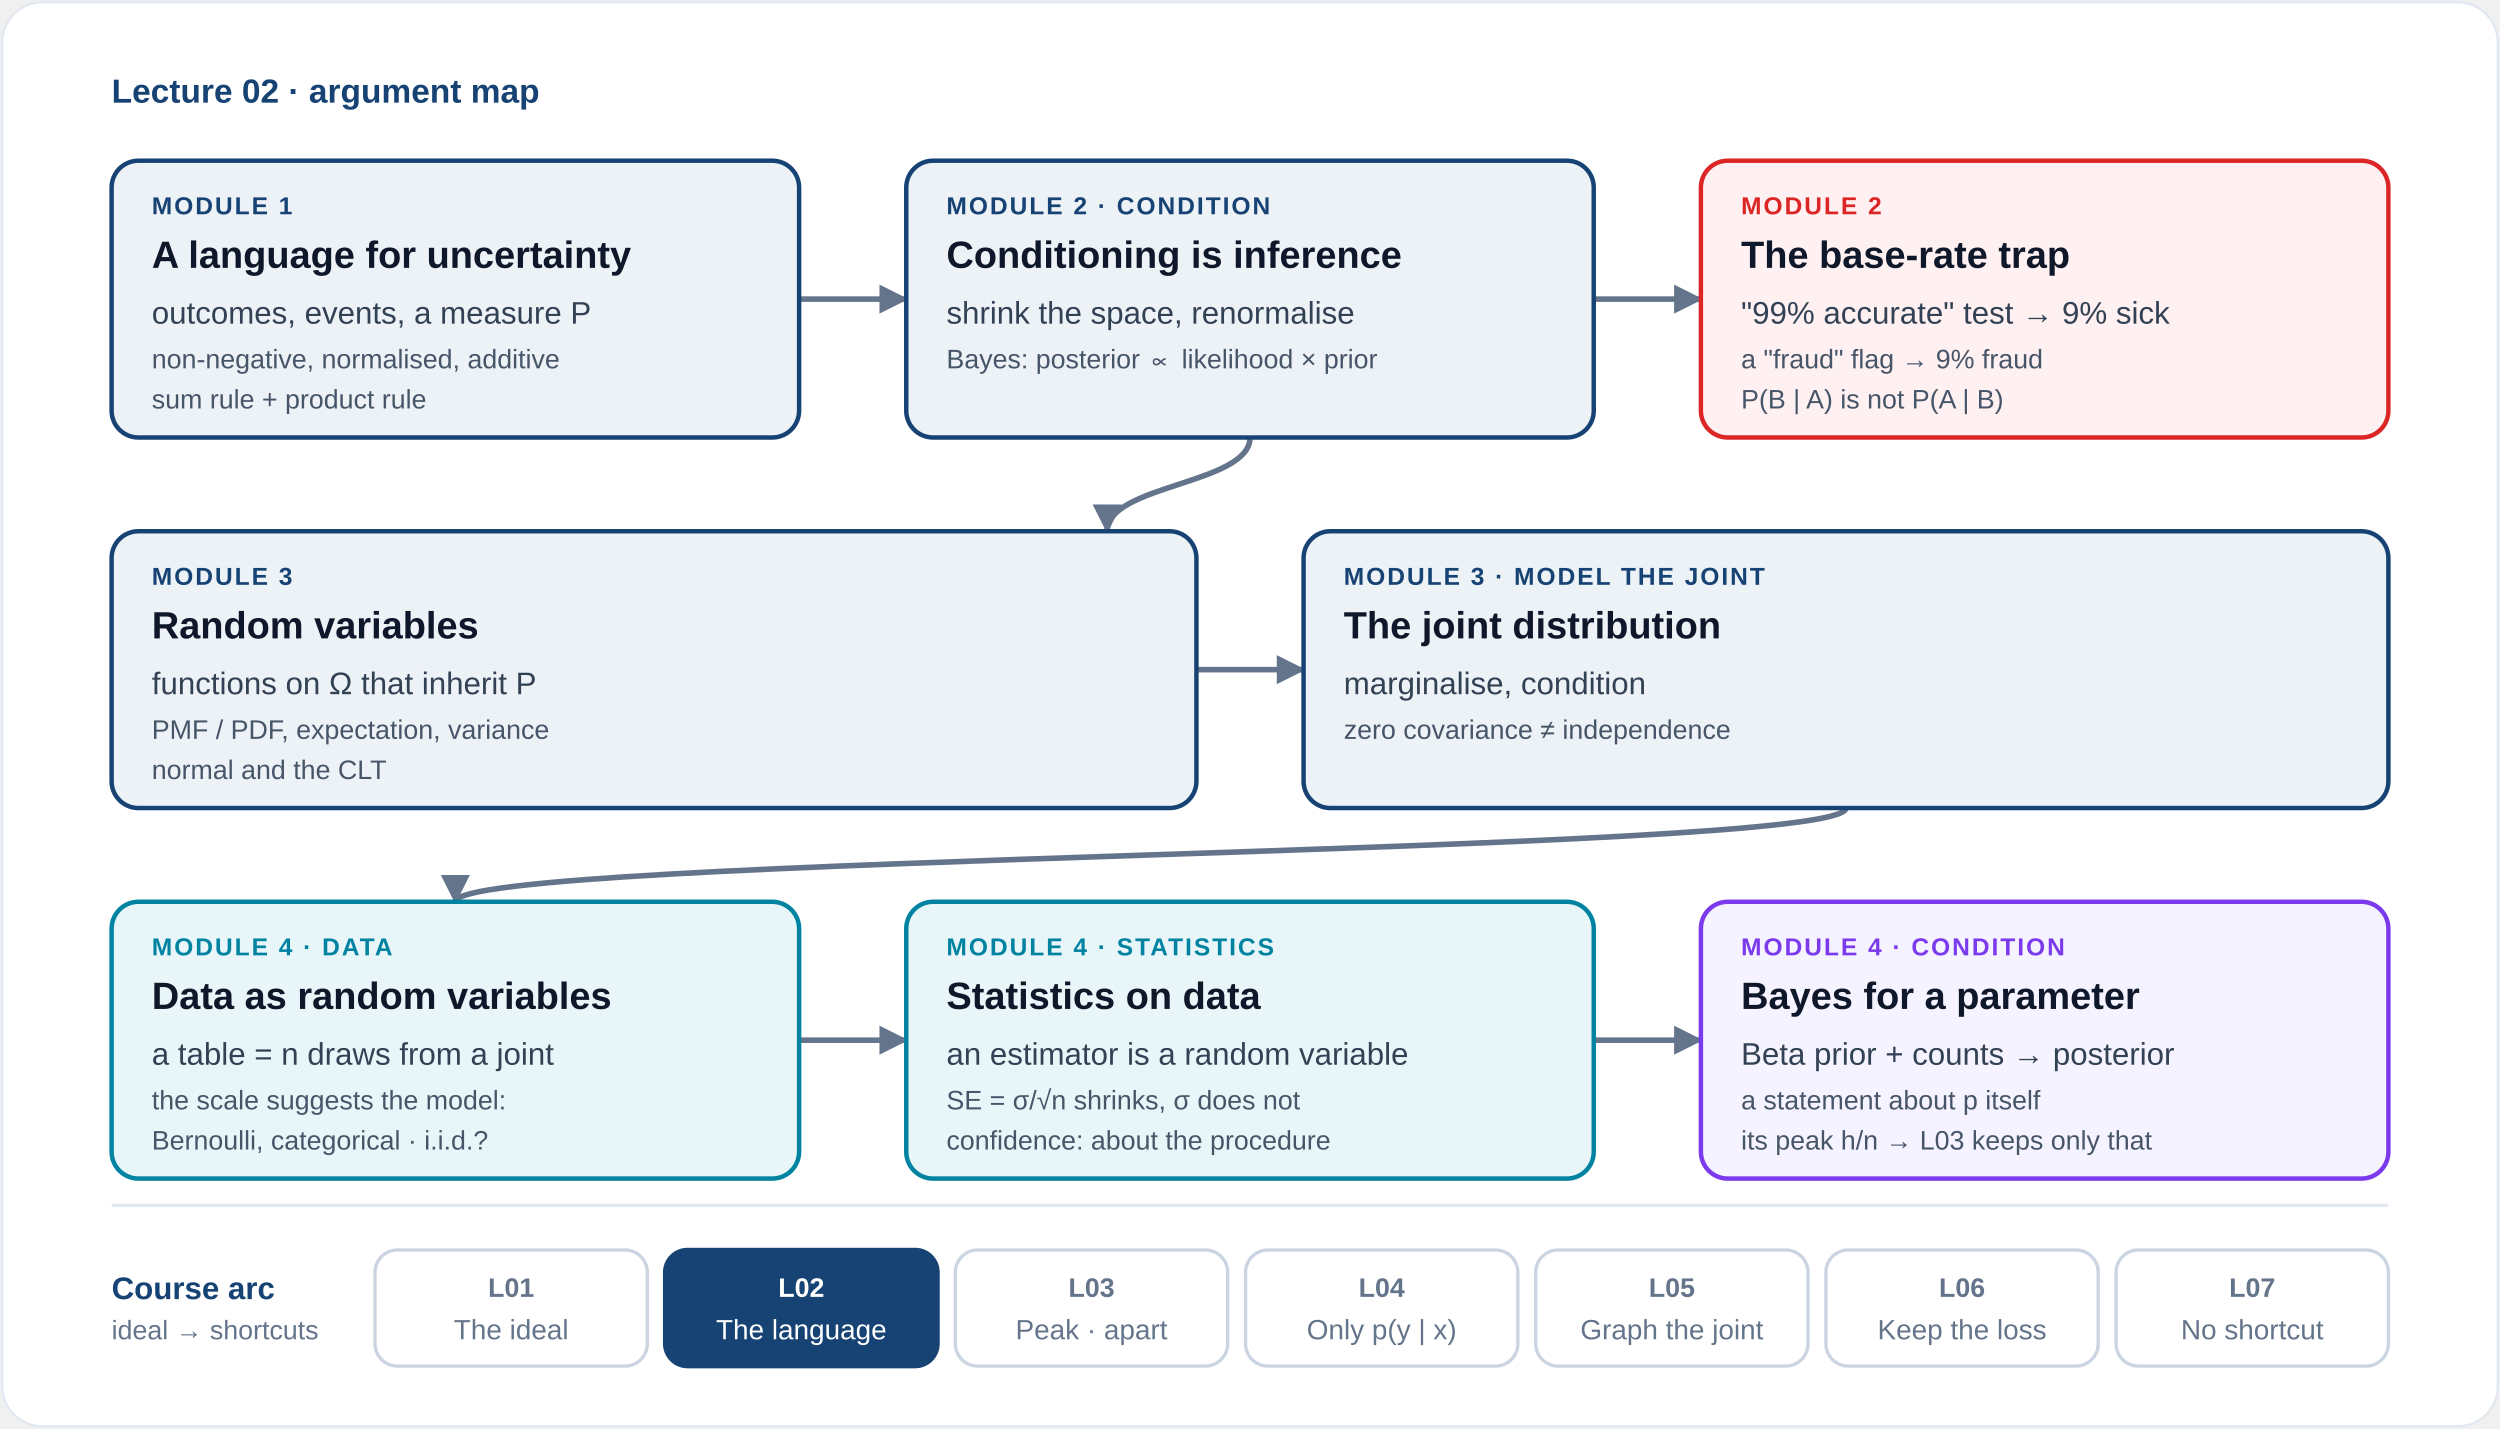
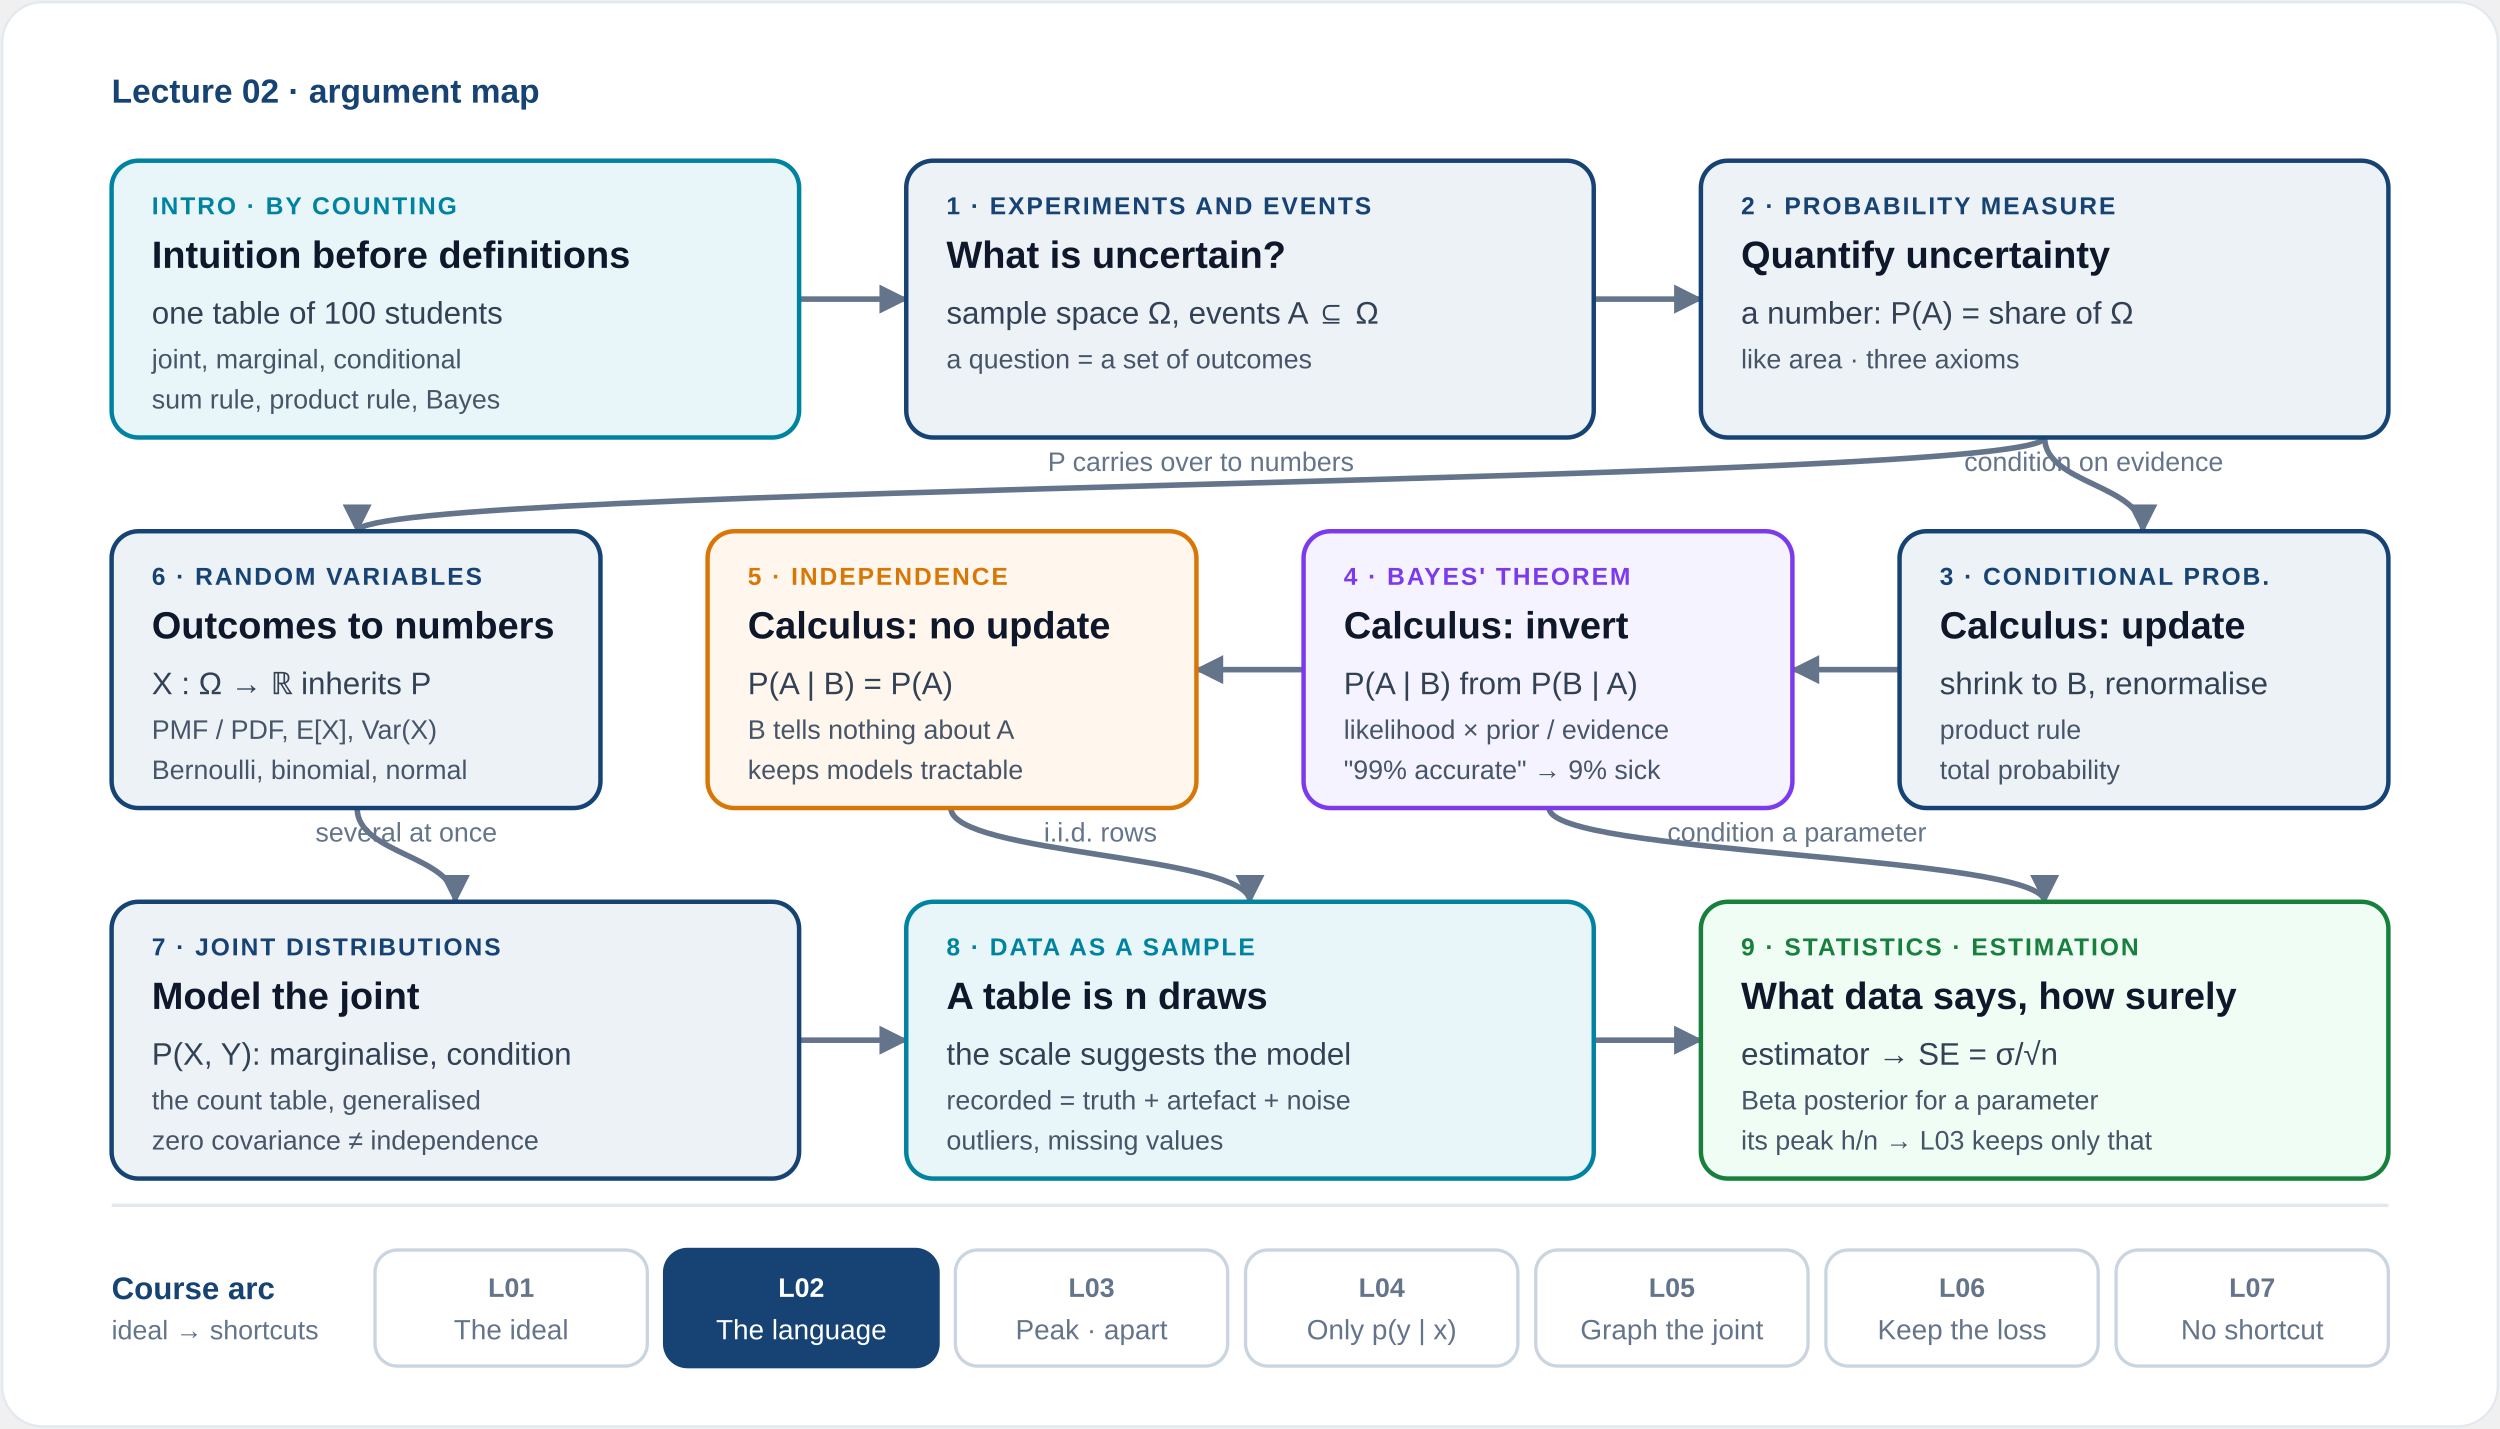
<svg xmlns="http://www.w3.org/2000/svg" viewBox="0 0 1120 640" role="img" aria-labelledby="title desc">
  <defs>
    <marker id="arrow" markerUnits="userSpaceOnUse" markerWidth="13" markerHeight="13" refX="12" refY="6.5" orient="auto">
      <path d="M0,0 L13,6.5 L0,13 Z" fill="#64748b" />
    </marker>
    <style>
      .head { font: 700 17px Arial, "Helvetica Neue", sans-serif; fill: #0f172a; }
      .text { font: 14px Arial, "Helvetica Neue", sans-serif; fill: #334155; }
      .small { font: 12px Arial, "Helvetica Neue", sans-serif; fill: #475569; }
      .tag { font: 700 11px Arial, "Helvetica Neue", sans-serif; letter-spacing: 0.08em; }
      .arclabel { font: 700 14px Arial, "Helvetica Neue", sans-serif; fill: #164374; }
      .arcsub { font: 12px Arial, "Helvetica Neue", sans-serif; fill: #64748b; }
      .arcnum { font: 700 12px Arial, "Helvetica Neue", sans-serif; }
      .arcname { font: 12.5px Arial, "Helvetica Neue", sans-serif; }
      .arrow { stroke: #64748b; stroke-width: 2.5; fill: none; marker-end: url(#arrow); }
    </style>
  </defs>
  <rect x="1" y="1" width="1118" height="638" rx="18" fill="#ffffff" stroke="#e2e8f0" />
  <text x="50" y="46" class="arclabel" style="font-size:15px">Lecture 02 · argument map</text>
  <path d="M358 134 H406" class="arrow" />
  <path d="M714 134 H762" class="arrow" />
-   <path d="M560 196 C560 217 496 217 496 238" class="arrow" />
-   <path d="M536 300 H584" class="arrow" />
-   <path d="M827 362 C827 383 204 383 204 404" class="arrow" />
+   <path d="M916 196 C916 217 960 217 960 238" class="arrow" />
+   <text x="938" y="211" text-anchor="middle" class="arcsub">condition on evidence</text>
+   <path d="M851 300 H803" class="arrow" />
+   <path d="M584 300 H536" class="arrow" />
+   <path d="M916 196 C916 217 160 217 160 238" class="arrow" />
+   <text x="538" y="211" text-anchor="middle" class="arcsub">P carries over to numbers</text>
+   <path d="M160 362 C160 383 204 383 204 404" class="arrow" />
+   <text x="182" y="377" text-anchor="middle" class="arcsub">several at once</text>
+   <path d="M426 362 C426 383 560 383 560 404" class="arrow" />
+   <text x="493" y="377" text-anchor="middle" class="arcsub">i.i.d. rows</text>
+   <path d="M694 362 C694 383 916 383 916 404" class="arrow" />
+   <text x="805" y="377" text-anchor="middle" class="arcsub">condition a parameter</text>
  <path d="M358 466 H406" class="arrow" />
  <path d="M714 466 H762" class="arrow" />
  <g transform="translate(50 72)">
-     <rect width="308" height="124" rx="12" fill="#edf2f7" stroke="#164374" stroke-width="2" />
-     <text x="18" y="24" class="tag" fill="#164374">MODULE 1</text>
-     <text x="18" y="48" class="head">A language for uncertainty</text>
-     <text x="18" y="73" class="text">outcomes, events, a measure P</text>
-     <text x="18" y="93" class="small">non-negative, normalised, additive</text>
-     <text x="18" y="111" class="small">sum rule + product rule</text>
+     <rect width="308" height="124" rx="12" fill="#e8f6f9" stroke="#0083A1" stroke-width="2" />
+     <text x="18" y="24" class="tag" fill="#0083A1">INTRO · BY COUNTING</text>
+     <text x="18" y="48" class="head">Intuition before definitions</text>
+     <text x="18" y="73" class="text">one table of 100 students</text>
+     <text x="18" y="93" class="small">joint, marginal, conditional</text>
+     <text x="18" y="111" class="small">sum rule, product rule, Bayes</text>
  </g>
  <g transform="translate(406 72)">
    <rect width="308" height="124" rx="12" fill="#edf2f7" stroke="#164374" stroke-width="2" />
-     <text x="18" y="24" class="tag" fill="#164374">MODULE 2 · CONDITION</text>
-     <text x="18" y="48" class="head">Conditioning is inference</text>
-     <text x="18" y="73" class="text">shrink the space, renormalise</text>
-     <text x="18" y="93" class="small">Bayes: posterior ∝ likelihood × prior</text>
+     <text x="18" y="24" class="tag" fill="#164374">1 · EXPERIMENTS AND EVENTS</text>
+     <text x="18" y="48" class="head">What is uncertain?</text>
+     <text x="18" y="73" class="text">sample space Ω, events A ⊆ Ω</text>
+     <text x="18" y="93" class="small">a question = a set of outcomes</text>
  </g>
  <g transform="translate(762 72)">
-     <rect width="308" height="124" rx="12" fill="#fff1f1" stroke="#dc2626" stroke-width="2" />
-     <text x="18" y="24" class="tag" fill="#dc2626">MODULE 2</text>
-     <text x="18" y="48" class="head">The base-rate trap</text>
-     <text x="18" y="73" class="text">"99% accurate" test → 9% sick</text>
-     <text x="18" y="93" class="small">a "fraud" flag → 9% fraud</text>
-     <text x="18" y="111" class="small">P(B | A) is not P(A | B)</text>
+     <rect width="308" height="124" rx="12" fill="#edf2f7" stroke="#164374" stroke-width="2" />
+     <text x="18" y="24" class="tag" fill="#164374">2 · PROBABILITY MEASURE</text>
+     <text x="18" y="48" class="head">Quantify uncertainty</text>
+     <text x="18" y="73" class="text">a number: P(A) = share of Ω</text>
+     <text x="18" y="93" class="small">like area · three axioms</text>
  </g>
  <g transform="translate(50 238)">
-     <rect width="486" height="124" rx="12" fill="#edf2f7" stroke="#164374" stroke-width="2" />
-     <text x="18" y="24" class="tag" fill="#164374">MODULE 3</text>
-     <text x="18" y="48" class="head">Random variables</text>
-     <text x="18" y="73" class="text">functions on Ω that inherit P</text>
-     <text x="18" y="93" class="small">PMF / PDF, expectation, variance</text>
-     <text x="18" y="111" class="small">normal and the CLT</text>
+     <rect width="219" height="124" rx="12" fill="#edf2f7" stroke="#164374" stroke-width="2" />
+     <text x="18" y="24" class="tag" fill="#164374">6 · RANDOM VARIABLES</text>
+     <text x="18" y="48" class="head">Outcomes to numbers</text>
+     <text x="18" y="73" class="text">X : Ω → ℝ inherits P</text>
+     <text x="18" y="93" class="small">PMF / PDF, E[X], Var(X)</text>
+     <text x="18" y="111" class="small">Bernoulli, binomial, normal</text>
+   </g>
+   <g transform="translate(317 238)">
+     <rect width="219" height="124" rx="12" fill="#fff7ed" stroke="#d97706" stroke-width="2" />
+     <text x="18" y="24" class="tag" fill="#d97706">5 · INDEPENDENCE</text>
+     <text x="18" y="48" class="head">Calculus: no update</text>
+     <text x="18" y="73" class="text">P(A | B) = P(A)</text>
+     <text x="18" y="93" class="small">B tells nothing about A</text>
+     <text x="18" y="111" class="small">keeps models tractable</text>
  </g>
  <g transform="translate(584 238)">
-     <rect width="486" height="124" rx="12" fill="#edf2f7" stroke="#164374" stroke-width="2" />
-     <text x="18" y="24" class="tag" fill="#164374">MODULE 3 · MODEL THE JOINT</text>
-     <text x="18" y="48" class="head">The joint distribution</text>
-     <text x="18" y="73" class="text">marginalise, condition</text>
-     <text x="18" y="93" class="small">zero covariance ≠ independence</text>
+     <rect width="219" height="124" rx="12" fill="#f5f3ff" stroke="#7c3aed" stroke-width="2" />
+     <text x="18" y="24" class="tag" fill="#7c3aed">4 · BAYES' THEOREM</text>
+     <text x="18" y="48" class="head">Calculus: invert</text>
+     <text x="18" y="73" class="text">P(A | B) from P(B | A)</text>
+     <text x="18" y="93" class="small">likelihood × prior / evidence</text>
+     <text x="18" y="111" class="small">"99% accurate" → 9% sick</text>
+   </g>
+   <g transform="translate(851 238)">
+     <rect width="219" height="124" rx="12" fill="#edf2f7" stroke="#164374" stroke-width="2" />
+     <text x="18" y="24" class="tag" fill="#164374">3 · CONDITIONAL PROB.</text>
+     <text x="18" y="48" class="head">Calculus: update</text>
+     <text x="18" y="73" class="text">shrink to B, renormalise</text>
+     <text x="18" y="93" class="small">product rule</text>
+     <text x="18" y="111" class="small">total probability</text>
  </g>
  <g transform="translate(50 404)">
-     <rect width="308" height="124" rx="12" fill="#e8f6f9" stroke="#0083A1" stroke-width="2" />
-     <text x="18" y="24" class="tag" fill="#0083A1">MODULE 4 · DATA</text>
-     <text x="18" y="48" class="head">Data as random variables</text>
-     <text x="18" y="73" class="text">a table = n draws from a joint</text>
-     <text x="18" y="93" class="small">the scale suggests the model:</text>
-     <text x="18" y="111" class="small">Bernoulli, categorical · i.i.d.?</text>
+     <rect width="308" height="124" rx="12" fill="#edf2f7" stroke="#164374" stroke-width="2" />
+     <text x="18" y="24" class="tag" fill="#164374">7 · JOINT DISTRIBUTIONS</text>
+     <text x="18" y="48" class="head">Model the joint</text>
+     <text x="18" y="73" class="text">P(X, Y): marginalise, condition</text>
+     <text x="18" y="93" class="small">the count table, generalised</text>
+     <text x="18" y="111" class="small">zero covariance ≠ independence</text>
  </g>
  <g transform="translate(406 404)">
    <rect width="308" height="124" rx="12" fill="#e8f6f9" stroke="#0083A1" stroke-width="2" />
-     <text x="18" y="24" class="tag" fill="#0083A1">MODULE 4 · STATISTICS</text>
-     <text x="18" y="48" class="head">Statistics on data</text>
-     <text x="18" y="73" class="text">an estimator is a random variable</text>
-     <text x="18" y="93" class="small">SE = σ/√n shrinks, σ does not</text>
-     <text x="18" y="111" class="small">confidence: about the procedure</text>
+     <text x="18" y="24" class="tag" fill="#0083A1">8 · DATA AS A SAMPLE</text>
+     <text x="18" y="48" class="head">A table is n draws</text>
+     <text x="18" y="73" class="text">the scale suggests the model</text>
+     <text x="18" y="93" class="small">recorded = truth + artefact + noise</text>
+     <text x="18" y="111" class="small">outliers, missing values</text>
  </g>
  <g transform="translate(762 404)">
-     <rect width="308" height="124" rx="12" fill="#f5f3ff" stroke="#7c3aed" stroke-width="2" />
-     <text x="18" y="24" class="tag" fill="#7c3aed">MODULE 4 · CONDITION</text>
-     <text x="18" y="48" class="head">Bayes for a parameter</text>
-     <text x="18" y="73" class="text">Beta prior + counts → posterior</text>
-     <text x="18" y="93" class="small">a statement about p itself</text>
+     <rect width="308" height="124" rx="12" fill="#f0fdf4" stroke="#16803c" stroke-width="2" />
+     <text x="18" y="24" class="tag" fill="#16803c">9 · STATISTICS · ESTIMATION</text>
+     <text x="18" y="48" class="head">What data says, how surely</text>
+     <text x="18" y="73" class="text">estimator → SE = σ/√n</text>
+     <text x="18" y="93" class="small">Beta posterior for a parameter</text>
    <text x="18" y="111" class="small">its peak h/n → L03 keeps only that</text>
  </g>
  <line x1="50" y1="540" x2="1070" y2="540" stroke="#e2e8f0" stroke-width="1.5" />
  <text x="50" y="582" class="arclabel">Course arc</text>
  <text x="50" y="600" class="arcsub">ideal → shortcuts</text>
  <rect x="168" y="560" width="122" height="52" rx="10" fill="#ffffff" stroke="#cbd5e1" stroke-width="1.5" />
  <text x="229" y="581" text-anchor="middle" class="arcnum" fill="#64748b">L01</text>
  <text x="229" y="600" text-anchor="middle" class="arcname" fill="#64748b">The ideal</text>
  <rect x="298" y="560" width="122" height="52" rx="10" fill="#164374" stroke="#164374" stroke-width="2" />
  <text x="359" y="581" text-anchor="middle" class="arcnum" fill="#ffffff">L02</text>
  <text x="359" y="600" text-anchor="middle" class="arcname" fill="#ffffff">The language</text>
  <rect x="428" y="560" width="122" height="52" rx="10" fill="#ffffff" stroke="#cbd5e1" stroke-width="1.5" />
  <text x="489" y="581" text-anchor="middle" class="arcnum" fill="#64748b">L03</text>
  <text x="489" y="600" text-anchor="middle" class="arcname" fill="#64748b">Peak · apart</text>
  <rect x="558" y="560" width="122" height="52" rx="10" fill="#ffffff" stroke="#cbd5e1" stroke-width="1.5" />
  <text x="619" y="581" text-anchor="middle" class="arcnum" fill="#64748b">L04</text>
  <text x="619" y="600" text-anchor="middle" class="arcname" fill="#64748b">Only p(y | x)</text>
  <rect x="688" y="560" width="122" height="52" rx="10" fill="#ffffff" stroke="#cbd5e1" stroke-width="1.5" />
  <text x="749" y="581" text-anchor="middle" class="arcnum" fill="#64748b">L05</text>
  <text x="749" y="600" text-anchor="middle" class="arcname" fill="#64748b">Graph the joint</text>
  <rect x="818" y="560" width="122" height="52" rx="10" fill="#ffffff" stroke="#cbd5e1" stroke-width="1.5" />
  <text x="879" y="581" text-anchor="middle" class="arcnum" fill="#64748b">L06</text>
  <text x="879" y="600" text-anchor="middle" class="arcname" fill="#64748b">Keep the loss</text>
  <rect x="948" y="560" width="122" height="52" rx="10" fill="#ffffff" stroke="#cbd5e1" stroke-width="1.5" />
  <text x="1009" y="581" text-anchor="middle" class="arcnum" fill="#64748b">L07</text>
  <text x="1009" y="600" text-anchor="middle" class="arcname" fill="#64748b">No shortcut</text>
</svg>
